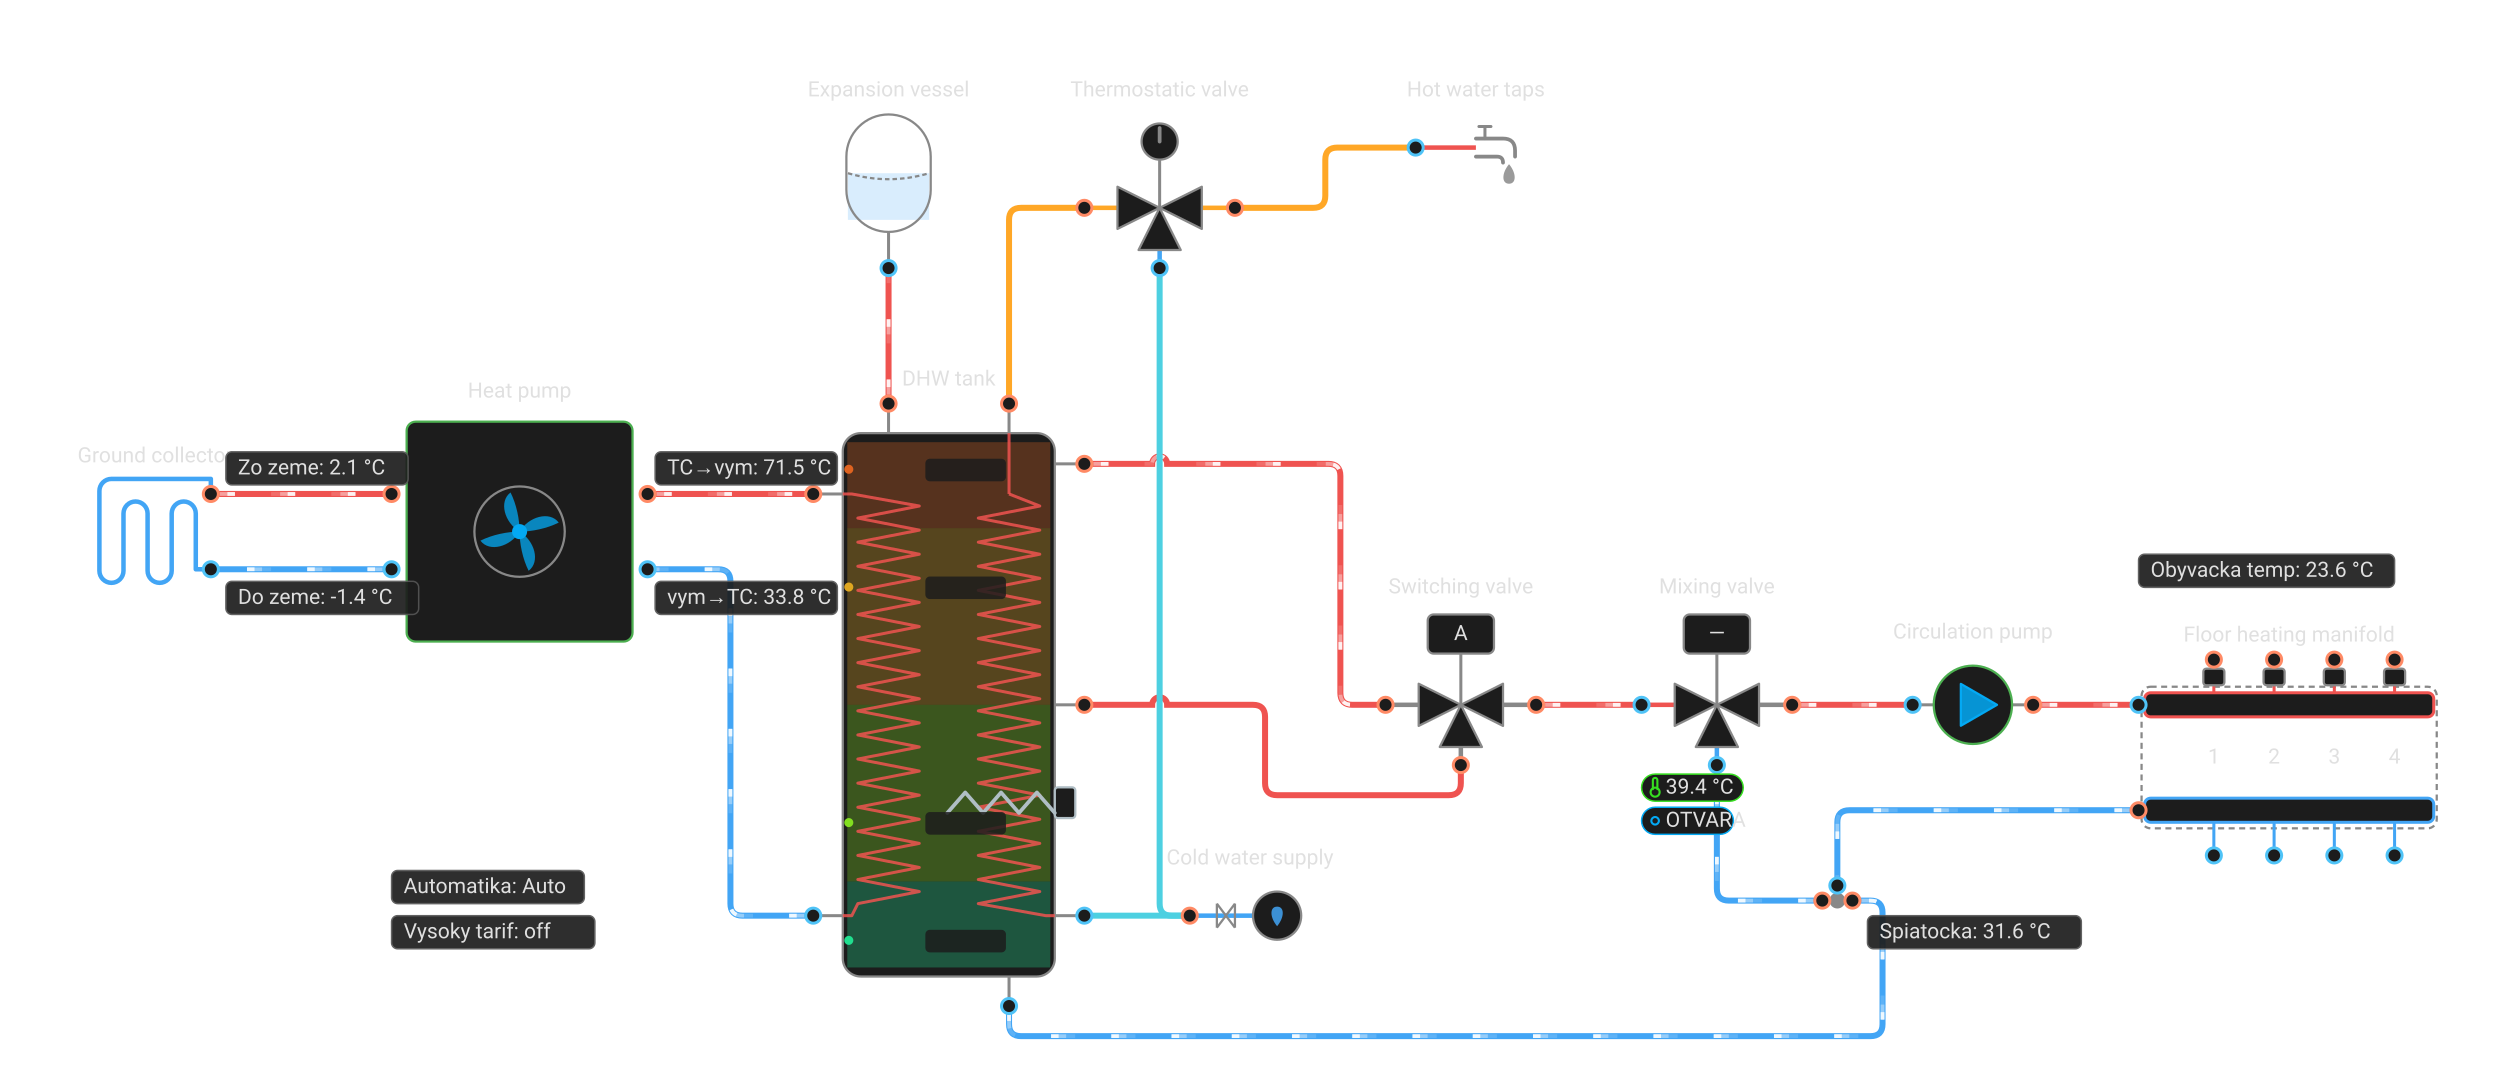
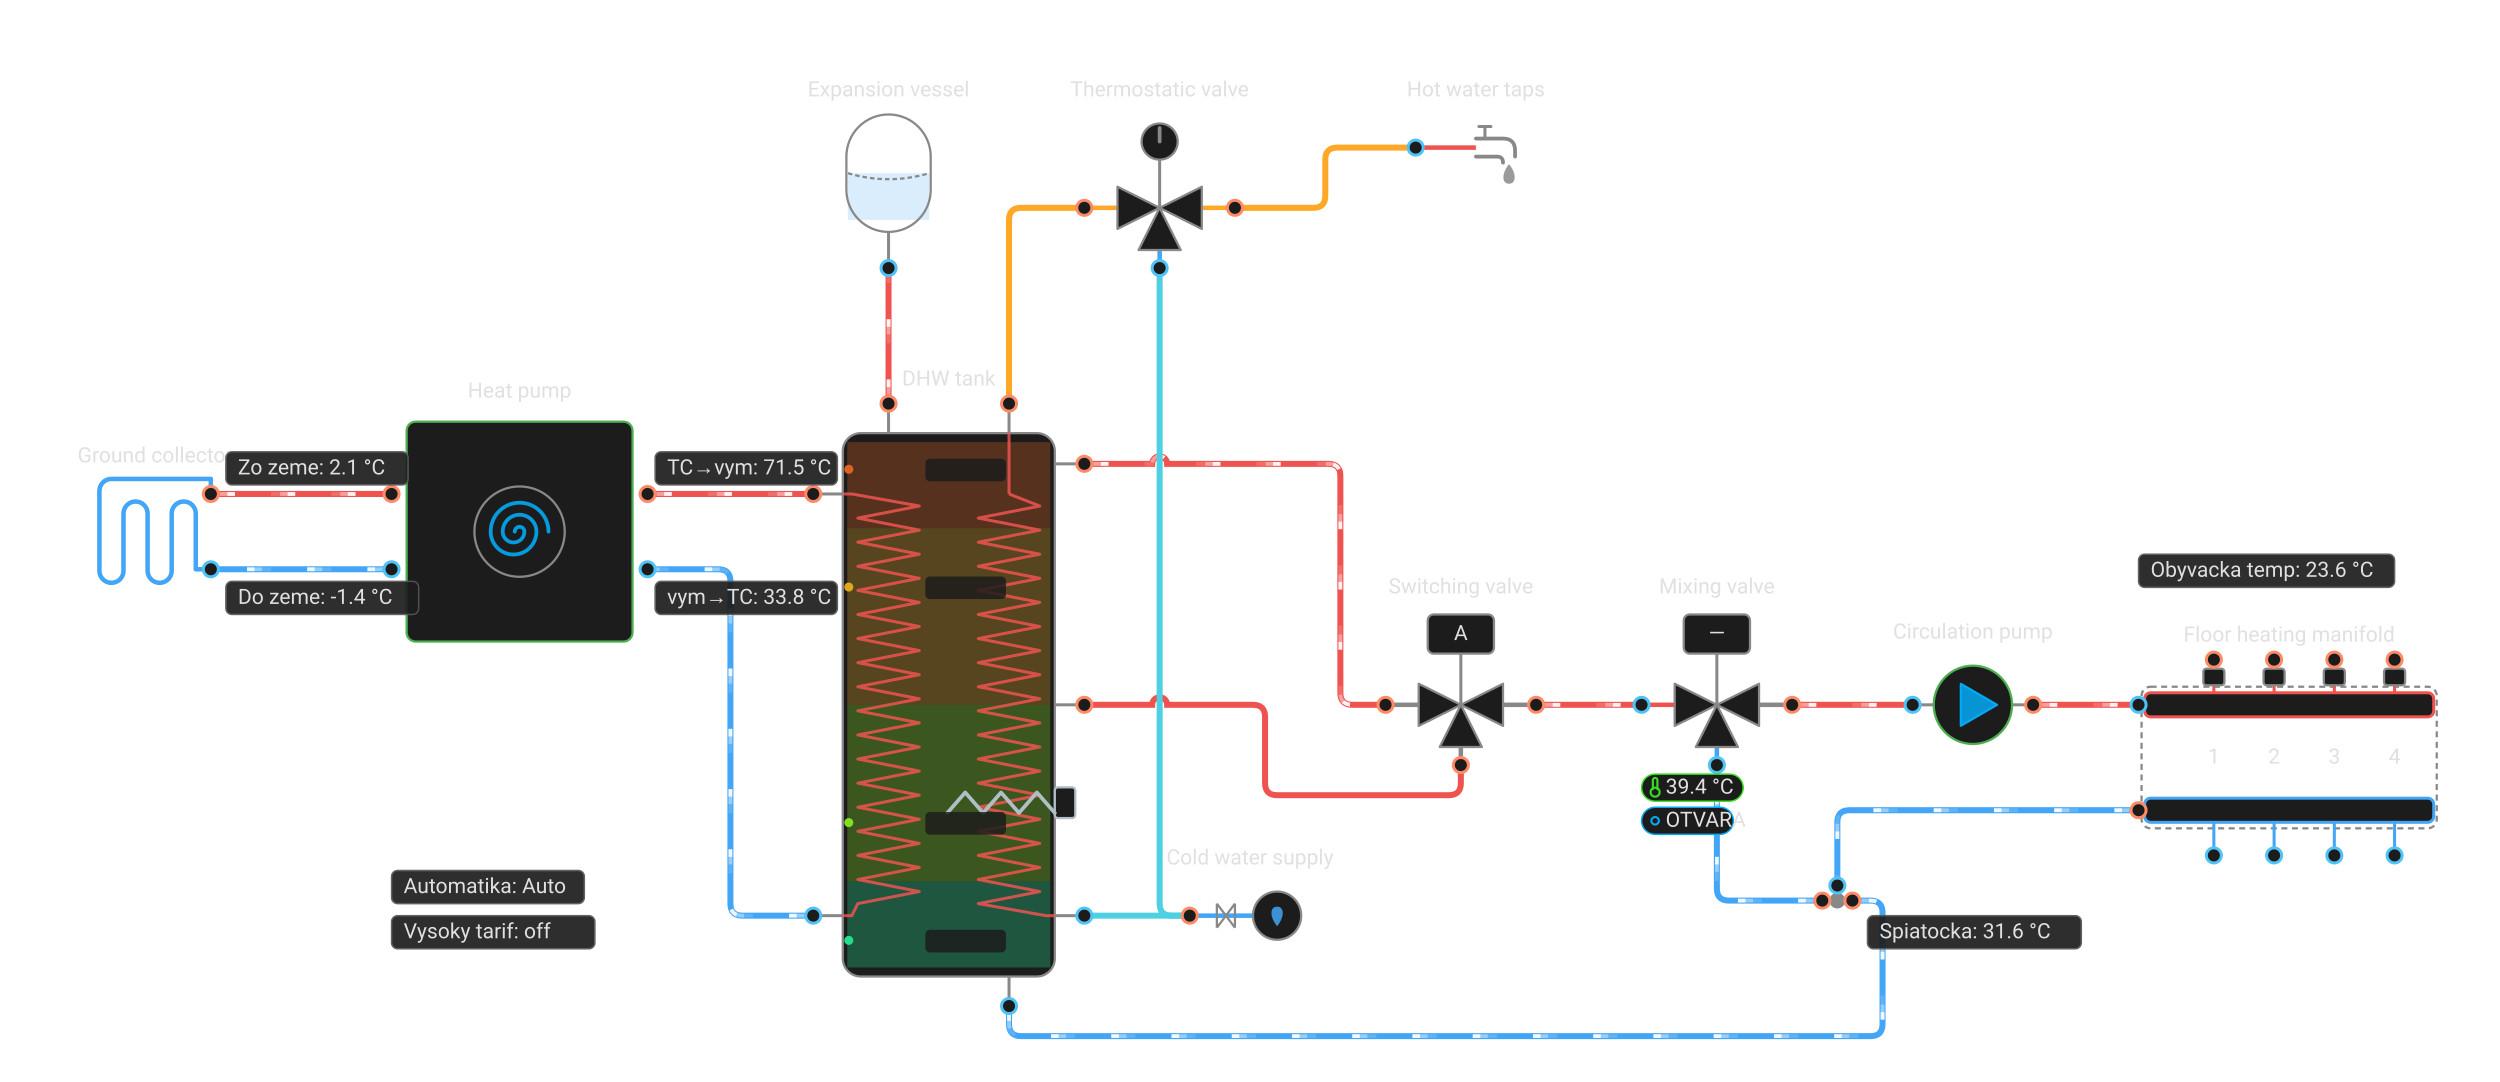
<svg xmlns="http://www.w3.org/2000/svg" width="1660" height="718" class="schema" role="group" viewBox="-210 -248 1660 718" aria-label="Heating schema">
  <style>svg { --primary-color: #03a9f4; --primary-text-color: #e1e1e1; --secondary-text-color: #9b9b9b; --card-background-color: #1c1c1c; --divider-color: rgba(225, 225, 225, 0.2); font-family: Roboto, "Segoe UI", Arial, sans-serif; font-size: 14px; }


.empty { padding: 24px; text-align: center; opacity: 0.8; color: var(--primary-text-color, #e0e0e0); }
.hp-detail { display: block; width: 100%; height: auto; min-height: 0px; background: none; }
.hp-detail .title { fill: var(--primary-text-color, #e1e1e1); font-size: 15px; font-weight: var(--ha-font-weight-medium, 500); }
.hp-detail .pill { font-size: 13px; font-weight: var(--ha-font-weight-medium, 500); }
.hp-detail .chip-bg { fill: var(--card-background-color, #1c1c1c); stroke: var(--divider-color, #3a3a3a); stroke-width: 1; }
.hp-detail .chip-label, .hp-detail .tile-label { fill: var(--secondary-text-color, #9b9b9b); font-size: 11px; }
.hp-detail .chip-value, .hp-detail .tile-value { fill: var(--primary-text-color, #e1e1e1); font-size: 12px; font-weight: var(--ha-font-weight-medium, 500); }
.hp-detail .tile-label { font-size: 15px; }
.hp-detail .tile-value { font-size: 26px; }
.hp-detail .compact-header { font-size: 19px; font-weight: var(--ha-font-weight-medium, 500); }
.hp-detail .ref, .hp-detail .water { fill: none; stroke-linecap: round; stroke-linejoin: round; }
.hp-detail .ref { stroke-width: 3.5; }
.hp-detail .water { stroke-width: 5; }
.hp-detail .ref-flow, .hp-detail .water-flow { fill: none; stroke: rgb(255, 255, 255); stroke-linejoin: round; animation: auto linear 0s infinite normal none running flow; }
.hp-detail .ref-flow { stroke-width: 2; animation-duration: var(--ref-speed, 1.5s); }
.hp-detail .water-flow { stroke-width: 2.5; animation-duration: 1.2s; }
.hp-detail.reverse .ref-flow { animation-direction: reverse; }
.hp-detail .spin { transform-box: fill-box; transform-origin: center center; animation: auto linear 0s infinite normal none running spin; }
.hp-detail .heater.on { filter: drop-shadow(rgb(255, 112, 67) 0px 0px 3px); }
@media (prefers-reduced-motion: reduce) {
  .hp-detail .ref-flow, .hp-detail .water-flow, .hp-detail .spin { animation: auto ease 0s 1 normal none running none; }
}
:host { display: block; width: 100%; overflow: auto; }
svg.schema { width: 100%; min-height: 280px; background: var(--ha-card-background, var(--card-background-color, #1c1c1c)); border-radius: var(--ha-card-border-radius, 12px); user-select: none; }
.pipe { fill: none; stroke: rgb(120, 144, 156); stroke-width: 4; stroke-linecap: round; }
.pipe.selected { stroke: var(--primary-color, #03a9f4); stroke-width: 6; }
.pipe-hit { fill: none; stroke: transparent; stroke-width: 16; pointer-events: stroke; cursor: pointer; }
.segment-handle { fill: var(--primary-color, #03a9f4); stroke: var(--card-background-color, #1c1c1c); stroke-width: 2; }
.segment-handle.horizontal { cursor: row-resize; }
.segment-handle.vertical { cursor: col-resize; }
.flow { fill: none; stroke: rgb(255, 255, 255); stroke-width: 2.5; pointer-events: none; animation: 1.2s linear 0s infinite normal none running flow; }
@keyframes flow { 
  100% { stroke-dashoffset: -40; }
}
.grid-dot { fill: var(--divider-color, #555); }
.spinning { transform-box: fill-box; transform-origin: center center; animation: 1.6s linear 0s infinite normal none running spin; }
@keyframes spin { 
  100% { transform: rotate(360deg); }
}
@media (prefers-reduced-motion: reduce) {
  .spinning, .flow { animation: auto ease 0s 1 normal none running none; }
}
.device-label { fill: var(--primary-text-color, #e0e0e0); font-size: var(--ha-font-size-xs, 11px); pointer-events: none; }
.device-value { fill: var(--primary-text-color, #e0e0e0); font-size: var(--ha-font-size-s, 12px); font-weight: var(--ha-font-weight-medium, 500); pointer-events: none; }
.node { cursor: default; }
:host([editable]) .node { cursor: pointer; }
:host([drawing]) .node { cursor: grab; }
:host([drawing]) .node.dragging { cursor: grabbing; }
:host([drawing]) svg { touch-action: none; }
svg:focus-visible { outline: 2px solid var(--primary-color, #03a9f4); outline-offset: 2px; }
.actionable:focus { outline: none; }
.actionable:focus-visible { outline: 2px solid var(--primary-color, #03a9f4); outline-offset: 4px; }
.overlay-group { pointer-events: none; }
:host(:not([editable])) .actionable { cursor: pointer; }
:host(:not([editable])) .overlay-group.actionable { pointer-events: auto; }
.addon-value { font-size: var(--ha-font-size-xs, 11px); }
.heating-rod.active { filter: drop-shadow(rgb(255, 112, 67) 0px 0px 3px); }
.overlay-bg { fill: var(--card-background-color, #1c1c1c); stroke: var(--divider-color, #555); stroke-width: 1; opacity: 0.92; }
.overlay-text { fill: var(--primary-text-color, #e0e0e0); font-size: var(--ha-font-size-s, 12px); }
.port-highlight { stroke: var(--primary-color, #03a9f4) !important; stroke-width: 3 !important; }
.stage { position: relative; container-type: inline-size; }
.pinned { position: absolute; width: max(200px, var(--pin-size, 40%)); max-width: 100%; border-radius: 14px; box-shadow: rgba(0, 0, 0, 0.45) 0px 4px 14px; cursor: pointer; }
@container (max-width: 560px) {
  .pinned { position: static; width: auto; margin-top: 8px; box-shadow: none; }
}
.pinned:focus-visible { outline: 2px solid var(--primary-color, #03a9f4); outline-offset: 2px; }
.pinned.top_left { top: 8px; left: 8px; }
.pinned.top_right { top: 8px; right: 8px; }
.pinned.bottom_left { bottom: 8px; left: 8px; }
.pinned.bottom_right { bottom: 8px; right: 8px; }
dialog.detail { width: min(96vw, 1040px); max-height: 96vh; padding: 8px 12px 12px; color: var(--primary-text-color, #e0e0e0); background: var(--ha-card-background, var(--card-background-color, #1c1c1c)); border-width: medium; border-style: none; border-color: currentcolor; border-image: none; border-radius: var(--ha-card-border-radius, 12px); box-sizing: border-box; }
dialog.detail::backdrop { background: rgba(0, 0, 0, 0.6); }
.detail-head { display: flex; justify-content: flex-end; }
.detail-head button { width: 36px; height: 36px; font-size: 22px; color: inherit; background: none; border-width: medium; border-style: none; border-color: currentcolor; border-image: none; border-radius: 50%; cursor: pointer; }
.detail-head button:hover { background: rgba(127, 127, 127, 0.2); }</style>
  <path aria-hidden="true" class="pipe " d="M 1140 220 L 1210 220" style="stroke: #ef5350" />
  <g aria-hidden="true">
    <path class="flow" d="M 1140 220 L 1210 220" stroke-dasharray="16 24" stroke-opacity="0.15" />
    <path class="flow" d="M 1140 220 L 1210 220" stroke-dasharray="0 6 10 24" stroke-opacity="0.35" />
    <path class="flow" d="M 1140 220 L 1210 220" stroke-dasharray="0 11 5 24" stroke-opacity="0.85" />
  </g>
  <path aria-hidden="true" class="pipe " d="M 380 20 L 380 -70" style="stroke: #ef5350" />
  <g aria-hidden="true">
    <path class="flow" d="M 380 20 L 380 -70" stroke-dasharray="16 24" stroke-opacity="0.15" />
    <path class="flow" d="M 380 20 L 380 -70" stroke-dasharray="0 6 10 24" stroke-opacity="0.35" />
    <path class="flow" d="M 380 20 L 380 -70" stroke-dasharray="0 11 5 24" stroke-opacity="0.85" />
  </g>
  <path aria-hidden="true" class="pipe " d="M 980 220 L 1060 220" style="stroke: #ef5350" />
  <g aria-hidden="true">
    <path class="flow" d="M 980 220 L 1060 220" stroke-dasharray="16 24" stroke-opacity="0.15" />
    <path class="flow" d="M 980 220 L 1060 220" stroke-dasharray="0 6 10 24" stroke-opacity="0.35" />
    <path class="flow" d="M 980 220 L 1060 220" stroke-dasharray="0 11 5 24" stroke-opacity="0.85" />
  </g>
  <path aria-hidden="true" class="pipe " d="M 580 360 L 510 360" style="stroke: #4dd0e1" />
  <path aria-hidden="true" class="pipe " d="M 1210 290 L 1018 290 Q 1010 290 1010 298 L 1010 340" style="stroke: #42a5f5" />
  <g aria-hidden="true">
    <path class="flow" d="M 1210 290 L 1018 290 Q 1010 290 1010 298 L 1010 340" stroke-dasharray="16 24" stroke-opacity="0.15" />
    <path class="flow" d="M 1210 290 L 1018 290 Q 1010 290 1010 298 L 1010 340" stroke-dasharray="0 6 10 24" stroke-opacity="0.35" />
    <path class="flow" d="M 1210 290 L 1018 290 Q 1010 290 1010 298 L 1010 340" stroke-dasharray="0 11 5 24" stroke-opacity="0.85" />
  </g>
  <path aria-hidden="true" class="pipe " d="M 1000 350 L 938 350 Q 930 350 930 342 L 930 260" style="stroke: #42a5f5" />
  <g aria-hidden="true">
    <path class="flow" d="M 1000 350 L 938 350 Q 930 350 930 342 L 930 260" stroke-dasharray="16 24" stroke-opacity="0.15" />
    <path class="flow" d="M 1000 350 L 938 350 Q 930 350 930 342 L 930 260" stroke-dasharray="0 6 10 24" stroke-opacity="0.35" />
    <path class="flow" d="M 1000 350 L 938 350 Q 930 350 930 342 L 930 260" stroke-dasharray="0 11 5 24" stroke-opacity="0.85" />
  </g>
  <path aria-hidden="true" class="pipe " d="M 1020 350 L 1032 350 Q 1040 350 1040 358 L 1040 432 Q 1040 440 1032 440 L 468 440 Q 460 440 460 432 L 460 420" style="stroke: #42a5f5" />
  <g aria-hidden="true">
    <path class="flow" d="M 1020 350 L 1032 350 Q 1040 350 1040 358 L 1040 432 Q 1040 440 1032 440 L 468 440 Q 460 440 460 432 L 460 420" stroke-dasharray="16 24" stroke-opacity="0.15" />
    <path class="flow" d="M 1020 350 L 1032 350 Q 1040 350 1040 358 L 1040 432 Q 1040 440 1032 440 L 468 440 Q 460 440 460 432 L 460 420" stroke-dasharray="0 6 10 24" stroke-opacity="0.35" />
    <path class="flow" d="M 1020 350 L 1032 350 Q 1040 350 1040 358 L 1040 432 Q 1040 440 1032 440 L 468 440 Q 460 440 460 432 L 460 420" stroke-dasharray="0 11 5 24" stroke-opacity="0.85" />
  </g>
  <path aria-hidden="true" class="pipe " d="M -70 80 L 50 80" style="stroke: #ef5350" />
  <g aria-hidden="true">
    <path class="flow" d="M -70 80 L 50 80" stroke-dasharray="16 24" stroke-opacity="0.15" />
    <path class="flow" d="M -70 80 L 50 80" stroke-dasharray="0 6 10 24" stroke-opacity="0.35" />
    <path class="flow" d="M -70 80 L 50 80" stroke-dasharray="0 11 5 24" stroke-opacity="0.85" />
  </g>
  <path aria-hidden="true" class="pipe " d="M 50 130 L -70 130" style="stroke: #42a5f5" />
  <g aria-hidden="true">
    <path class="flow" d="M 50 130 L -70 130" stroke-dasharray="16 24" stroke-opacity="0.15" />
    <path class="flow" d="M 50 130 L -70 130" stroke-dasharray="0 6 10 24" stroke-opacity="0.35" />
    <path class="flow" d="M 50 130 L -70 130" stroke-dasharray="0 11 5 24" stroke-opacity="0.85" />
  </g>
  <path aria-hidden="true" class="pipe " d="M 220 80 L 330 80" style="stroke: #ef5350" />
  <g aria-hidden="true">
    <path class="flow" d="M 220 80 L 330 80" stroke-dasharray="16 24" stroke-opacity="0.15" />
    <path class="flow" d="M 220 80 L 330 80" stroke-dasharray="0 6 10 24" stroke-opacity="0.35" />
    <path class="flow" d="M 220 80 L 330 80" stroke-dasharray="0 11 5 24" stroke-opacity="0.85" />
  </g>
  <path aria-hidden="true" class="pipe " d="M 330 360 L 283 360 Q 275 360 275 352 L 275 138 Q 275 130 267 130 L 220 130" style="stroke: #42a5f5" />
  <g aria-hidden="true">
    <path class="flow" d="M 330 360 L 283 360 Q 275 360 275 352 L 275 138 Q 275 130 267 130 L 220 130" stroke-dasharray="16 24" stroke-opacity="0.15" />
    <path class="flow" d="M 330 360 L 283 360 Q 275 360 275 352 L 275 138 Q 275 130 267 130 L 220 130" stroke-dasharray="0 6 10 24" stroke-opacity="0.35" />
    <path class="flow" d="M 330 360 L 283 360 Q 275 360 275 352 L 275 138 Q 275 130 267 130 L 220 130" stroke-dasharray="0 11 5 24" stroke-opacity="0.85" />
  </g>
  <path aria-hidden="true" class="pipe " d="M 510 60 L 555 60 A 5 5 0 0 1 565 60 L 672 60 Q 680 60 680 68 L 680 212 Q 680 220 688 220 L 710 220" style="stroke: #ef5350" />
  <g aria-hidden="true">
    <path class="flow" d="M 510 60 L 555 60 A 5 5 0 0 1 565 60 L 672 60 Q 680 60 680 68 L 680 212 Q 680 220 688 220 L 710 220" stroke-dasharray="16 24" stroke-opacity="0.15" />
    <path class="flow" d="M 510 60 L 555 60 A 5 5 0 0 1 565 60 L 672 60 Q 680 60 680 68 L 680 212 Q 680 220 688 220 L 710 220" stroke-dasharray="0 6 10 24" stroke-opacity="0.35" />
    <path class="flow" d="M 510 60 L 555 60 A 5 5 0 0 1 565 60 L 672 60 Q 680 60 680 68 L 680 212 Q 680 220 688 220 L 710 220" stroke-dasharray="0 11 5 24" stroke-opacity="0.85" />
  </g>
  <path aria-hidden="true" class="pipe " d="M 510 220 L 555 220 A 5 5 0 0 1 565 220 L 622 220 Q 630 220 630 228 L 630 272 Q 630 280 638 280 L 752 280 Q 760 280 760 272 L 760 260" style="stroke: #ef5350" />
  <path aria-hidden="true" class="pipe " d="M 810 220 L 880 220" style="stroke: #ef5350" />
  <g aria-hidden="true">
    <path class="flow" d="M 810 220 L 880 220" stroke-dasharray="16 24" stroke-opacity="0.15" />
    <path class="flow" d="M 810 220 L 880 220" stroke-dasharray="0 6 10 24" stroke-opacity="0.35" />
    <path class="flow" d="M 810 220 L 880 220" stroke-dasharray="0 11 5 24" stroke-opacity="0.85" />
  </g>
  <path aria-hidden="true" class="pipe " d="M 610 -110 L 662 -110 Q 670 -110 670 -118 L 670 -142 Q 670 -150 678 -150 L 730 -150" style="stroke: #ffa726" />
  <path aria-hidden="true" class="pipe " d="M 460 20 L 460 -102 Q 460 -110 468 -110 L 510 -110" style="stroke: #ffa726" />
  <path aria-hidden="true" class="pipe " d="M 580 360 L 568 360 Q 560 360 560 352 L 560 -70" style="stroke: #4dd0e1" />
  <g class="node  " data-node-id="tank_nl8y3tpc" role="img" aria-label="DHW tank; Electric immersion heater: off; Temperature sensor – top: 56.2 °C; Temperature sensor – upper: 52.4 °C; Temperature sensor – lower: 43.8 °C; Temperature sensor – bottom: 31.9 °C" transform="translate(330 20)">
    <g transform="rotate(0 90 200)">
      <g class="device device-tank">
        <line stroke="var(--divider-color, #888)" stroke-width="2" x1="50" y1="0" x2="50" y2="19.6" />
        <line stroke="var(--divider-color, #888)" stroke-width="2" x1="130" y1="0" x2="130" y2="19.6" />
        <line stroke="var(--divider-color, #888)" stroke-width="2" x1="0" y1="60" x2="19.6" y2="60" />
        <line stroke="var(--divider-color, #888)" stroke-width="2" x1="0" y1="340" x2="19.6" y2="340" />
        <line stroke="var(--divider-color, #888)" stroke-width="2" x1="180" y1="40" x2="160.4" y2="40" />
        <line stroke="var(--divider-color, #888)" stroke-width="2" x1="180" y1="200" x2="160.4" y2="200" />
        <line stroke="var(--divider-color, #888)" stroke-width="2" x1="180" y1="340" x2="160.4" y2="340" />
        <line stroke="var(--divider-color, #888)" stroke-width="2" x1="130" y1="400" x2="130" y2="380.4" />
        <rect rx="12" fill="var(--card-background-color, #1c1c1c)" x="19.6" y="19.6" width="140.8" height="360.8" stroke="var(--divider-color, #888)" stroke-width="1.5" />
        <rect class="water" opacity="0.3" x="22.6" y="25.6" width="134.8" height="57.1" fill="hsl(21, 75%, 50%)" />
        <rect class="water" opacity="0.3" x="22.6" y="82.7" width="134.8" height="117.3" fill="hsl(42, 75%, 50%)" />
        <rect class="water" opacity="0.3" x="22.6" y="200" width="134.8" height="117.3" fill="hsl(89, 75%, 50%)" />
        <rect class="water" opacity="0.3" x="22.6" y="317.3" width="134.8" height="57.1" fill="hsl(155, 75%, 50%)" />
        <circle r="3" cx="23.6" cy="43.6" fill="hsl(21, 75%, 50%)" />
        <circle r="3" cx="23.6" cy="121.8" fill="hsl(42, 75%, 50%)" />
        <circle r="3" cx="23.6" cy="278.2" fill="hsl(89, 75%, 50%)" />
        <circle r="3" cx="23.6" cy="356.4" fill="hsl(155, 75%, 50%)" />
        <path class="coil" fill="none" stroke-width="2" stroke-linejoin="round" opacity="0.85" d="M 19.6 60 L 25.6 60 L 70.4 68 L 29.6 76 L 70.4 84 L 29.6 92 L 70.4 100 L 29.6 108 L 70.4 116 L 29.6 124 L 70.4 132 L 29.6 140 L 70.4 148 L 29.6 156 L 70.4 164 L 29.6 172 L 70.4 180 L 29.6 188 L 70.4 196 L 29.6 204 L 70.4 212 L 29.6 220 L 70.4 228 L 29.6 236 L 70.4 244 L 29.6 252 L 70.4 260 L 29.6 268 L 70.4 276 L 29.6 284 L 70.4 292 L 29.6 300 L 70.4 308 L 29.6 316 L 70.4 324 L 29.6 332 L 25.6 340 L 19.6 340" stroke="#ef5350" />
        <path class="coil" fill="none" stroke-width="2" stroke-linejoin="round" opacity="0.85" d="M 130 60 L 150.4 68 L 109.6 76 L 150.4 84 L 109.6 92 L 150.4 100 L 109.6 108 L 150.4 116 L 109.6 124 L 150.4 132 L 109.6 140 L 150.4 148 L 109.6 156 L 150.4 164 L 109.6 172 L 150.4 180 L 109.6 188 L 150.4 196 L 109.6 204 L 150.4 212 L 109.6 220 L 150.4 228 L 109.6 236 L 150.4 244 L 109.6 252 L 150.4 260 L 109.6 268 L 150.4 276 L 109.6 284 L 150.4 292 L 109.6 300 L 150.4 308 L 109.6 316 L 150.4 324 L 109.6 332 L 154.4 340 L 160.4 340" stroke="#ef5350" />
        <path class="coil-link" fill="none" stroke-width="2" opacity="0.85" d="M 130 19.6 V 60" stroke="#ef5350" />
        <g class="heating-rod ">
          <rect rx="2" stroke-width="1.5" x="160.4" y="254.8" width="13.6" height="20.4" fill="var(--card-background-color, #1c1c1c)" stroke="#b0bec5" />
          <path fill="none" stroke-width="2.5" stroke-linejoin="round" stroke-linecap="round" class="heater " d="M 89 271.8 L 100.9 258.2 L 112.8 271.8 L 124.7 258.2 L 136.6 271.8 L 148.5 258.2 L 160.4 271.8" stroke="#b0bec5" />
        </g>
        <rect height="15" rx="3" opacity="0.85" x="74.45" y="36.6" width="53.5" fill="var(--card-background-color, #1c1c1c)" />
        <text text-anchor="middle" class="device-value" x="101.2" y="47.6" style="fill: hsl(21, 75%, 50%)">
      </text>
        <rect height="15" rx="3" opacity="0.85" x="74.45" y="114.8" width="53.5" fill="var(--card-background-color, #1c1c1c)" />
        <text text-anchor="middle" class="device-value" x="101.2" y="125.8" style="fill: hsl(42, 75%, 50%)">
      </text>
        <rect height="15" rx="3" opacity="0.85" x="74.45" y="271.2" width="53.5" fill="var(--card-background-color, #1c1c1c)" />
        <text text-anchor="middle" class="device-value" x="101.2" y="282.2" style="fill: hsl(89, 75%, 50%)">
      </text>
        <rect height="15" rx="3" opacity="0.85" x="74.45" y="349.4" width="53.5" fill="var(--card-background-color, #1c1c1c)" />
        <text text-anchor="middle" class="device-value" x="101.2" y="360.4" style="fill: hsl(155, 75%, 50%)">
      </text>
        <circle r="5" stroke-width="2" class="port port-outlet" data-port-id="hot_out" cx="50" cy="0" fill="var(--card-background-color, #1c1c1c)" stroke="#ff8a65" />
        <circle r="5" stroke-width="2" class="port port-outlet" data-port-id="coil2_out" cx="130" cy="0" fill="var(--card-background-color, #1c1c1c)" stroke="#ff8a65" />
        <circle r="5" stroke-width="2" class="port port-inlet" data-port-id="coil_in" cx="0" cy="60" fill="var(--card-background-color, #1c1c1c)" stroke="#ff8a65" />
        <circle r="5" stroke-width="2" class="port port-outlet" data-port-id="coil_out" cx="0" cy="340" fill="var(--card-background-color, #1c1c1c)" stroke="#4fc3f7" />
        <circle r="5" stroke-width="2" class="port port-outlet" data-port-id="hot_out2" cx="180" cy="40" fill="var(--card-background-color, #1c1c1c)" stroke="#ff8a65" />
        <circle r="5" stroke-width="2" class="port port-outlet" data-port-id="supply_out" cx="180" cy="200" fill="var(--card-background-color, #1c1c1c)" stroke="#ff8a65" />
        <circle r="5" stroke-width="2" class="port port-inlet" data-port-id="coil2_in" cx="180" cy="340" fill="var(--card-background-color, #1c1c1c)" stroke="#4fc3f7" />
        <circle r="5" stroke-width="2" class="port port-inlet" data-port-id="return_in" cx="130" cy="400" fill="var(--card-background-color, #1c1c1c)" stroke="#4fc3f7" />
      </g>
    </g>
    <text text-anchor="middle" class="device-label" x="90" y="-12">DHW tank</text>
  </g>
  <g class="node  " data-node-id="mixing_valve_amg4105s" role="img" aria-label="Mixing valve; Temperature sensor – mixed water: 39.4 °C; Ventil: OTVARA" transform="translate(880 150)">
    <g transform="rotate(0 50 55)">
      <g class="device device-mixing-valve">
        <line x1="0" y1="70" x2="22" y2="70" stroke-width="3" stroke="#ef5350" />
        <line x1="50" y1="96" x2="50" stroke-width="3" y2="110" stroke="#42a5f5" />
        <line x1="78" y1="70" y2="70" stroke-width="3" x2="100" stroke="var(--divider-color, #888)" />
        <path d="M 22 56 L 50 70 L 22 84 Z M 78 56 L 50 70 L 78 84 Z M 36 98 L 50 70 L 64 98 Z" fill="var(--card-background-color, #1c1c1c)" stroke-linejoin="round" stroke="var(--divider-color, #888)" stroke-width="1.5" />
        <line x1="50" y1="36" x2="50" y2="70" stroke-width="2" stroke="var(--divider-color, #888)" />
        <rect x="28" y="10" width="44" height="26" rx="4" fill="var(--card-background-color, #1c1c1c)" stroke="var(--divider-color, #888)" stroke-width="1.5" />
        <text x="50" y="27" text-anchor="middle" class="device-value">
        —
      </text>
        <circle r="5" stroke-width="2" class="port port-inlet" data-port-id="hot_in" cx="0" cy="70" fill="var(--card-background-color, #1c1c1c)" stroke="#4fc3f7" />
        <circle r="5" stroke-width="2" class="port port-inlet" data-port-id="return_in" cx="50" cy="110" fill="var(--card-background-color, #1c1c1c)" stroke="#4fc3f7" />
        <circle r="5" stroke-width="2" class="port port-outlet" data-port-id="mixed_out" cx="100" cy="70" fill="var(--card-background-color, #1c1c1c)" stroke="#ff8a65" />
      </g>
    </g>
    <text text-anchor="middle" class="device-label" x="50" y="-4">Mixing valve</text>
    <g class="addon-badges" transform="translate(0 116)">
      <g class="addon-badge addon-temperature " data-addon-index="0">
        <rect stroke-width="1" x="0" y="0" width="67.5" height="18" rx="9" fill="var(--card-background-color, #1c1c1c)" stroke="hsl(113, 75%, 50%)" />
        <path stroke-width="1.4" stroke-linecap="round" stroke-linejoin="round" d="M 7.5 10 V 4 A 1.5 1.5 0 0 1 10.5 4 V 10 M 6 12 A 3 3 0 1 0 12 12 A 3 3 0 1 0 6 12" fill="none" stroke="hsl(113, 75%, 50%)" />
        <text class="device-value addon-value" x="16" y="13">39.4 °C</text>
      </g>
      <g class="addon-badge addon-value " data-addon-index="1">
        <rect stroke-width="1" x="0" y="22" width="61" height="18" rx="9" fill="var(--card-background-color, #1c1c1c)" stroke="var(--primary-color, #03a9f4)" />
        <path stroke-width="1.4" stroke-linecap="round" stroke-linejoin="round" d="M 6.5 31 A 2.5 2.5 0 1 0 11.5 31 A 2.5 2.5 0 1 0 6.5 31 Z" fill="none" stroke="var(--primary-color, #03a9f4)" />
        <text class="device-value addon-value" x="16" y="35">OTVARA</text>
      </g>
    </g>
  </g>
  <g class="node  actionable" data-node-id="circulation_pump_y1pu7bso" role="button" tabindex="0" aria-label="Circulation pump: on, running" transform="translate(1060 180)">
    <g transform="rotate(0 40 40)">
      <g class="device device-circulation-pump">
        <path stroke="var(--divider-color, #888)" stroke-width="2" d="M 0 40 H 14 M 66 40 H 80" />
        <circle r="26" fill="var(--card-background-color, #1c1c1c)" cx="40" cy="40" stroke="#4caf50" stroke-width="1.5" />
        <g class="impeller spinning">
          <circle fill="none" stroke="none" cx="40" cy="40" r="16" />
          <polygon fill="var(--primary-color, #03a9f4)" stroke="var(--primary-color, #03a9f4)" stroke-width="1.5" stroke-linejoin="round" points="56,40 32,53.9 32,26.1" fill-opacity="0.85" />
        </g>
        <circle r="5" stroke-width="2" class="port port-inlet" data-port-id="in" cx="0" cy="40" fill="var(--card-background-color, #1c1c1c)" stroke="#4fc3f7" />
        <circle r="5" stroke-width="2" class="port port-outlet" data-port-id="out" cx="80" cy="40" fill="var(--card-background-color, #1c1c1c)" stroke="#ff8a65" />
      </g>
    </g>
    <text text-anchor="middle" class="device-label" x="40" y="-4">Circulation pump</text>
  </g>
  <g class="node  " data-node-id="manifold_4nw3h9qh" role="img" aria-label="Floor heating manifold" transform="translate(1210 190)">
    <g transform="rotate(0 100 65)">
      <g class="device device-manifold">
        <rect x="2" y="18" height="94" rx="6" fill="none" stroke-dasharray="4 3" width="196" stroke="var(--divider-color, #888)" stroke-width="1.5" />
        <rect x="4" y="22" height="16" rx="4" fill="var(--card-background-color, #1c1c1c)" stroke-width="2" width="192" stroke="#ef5350" />
        <rect x="4" y="92" height="16" rx="4" fill="var(--card-background-color, #1c1c1c)" stroke-width="2" width="192" stroke="#42a5f5" />
        <line y1="0" y2="22" stroke-width="2" x1="50" x2="50" stroke="#ef5350" />
        <rect y="6" width="14" height="11" rx="2" stroke-width="1.5" class="actuator " x="43" fill="var(--card-background-color, #1c1c1c)" stroke="var(--divider-color, #888)" />
        <line y1="108" stroke-width="2" x1="50" x2="50" y2="130" stroke="#42a5f5" />
        <text y="69" text-anchor="middle" class="device-label" x="50">1</text>
        <line y1="0" y2="22" stroke-width="2" x1="90" x2="90" stroke="#ef5350" />
        <rect y="6" width="14" height="11" rx="2" stroke-width="1.5" class="actuator " x="83" fill="var(--card-background-color, #1c1c1c)" stroke="var(--divider-color, #888)" />
        <line y1="108" stroke-width="2" x1="90" x2="90" y2="130" stroke="#42a5f5" />
        <text y="69" text-anchor="middle" class="device-label" x="90">2</text>
        <line y1="0" y2="22" stroke-width="2" x1="130" x2="130" stroke="#ef5350" />
        <rect y="6" width="14" height="11" rx="2" stroke-width="1.5" class="actuator " x="123" fill="var(--card-background-color, #1c1c1c)" stroke="var(--divider-color, #888)" />
        <line y1="108" stroke-width="2" x1="130" x2="130" y2="130" stroke="#42a5f5" />
        <text y="69" text-anchor="middle" class="device-label" x="130">3</text>
        <line y1="0" y2="22" stroke-width="2" x1="170" x2="170" stroke="#ef5350" />
        <rect y="6" width="14" height="11" rx="2" stroke-width="1.5" class="actuator " x="163" fill="var(--card-background-color, #1c1c1c)" stroke="var(--divider-color, #888)" />
        <line y1="108" stroke-width="2" x1="170" x2="170" y2="130" stroke="#42a5f5" />
        <text y="69" text-anchor="middle" class="device-label" x="170">4</text>
        <circle r="5" stroke-width="2" class="port port-inlet" data-port-id="supply_in" cx="0" cy="30" fill="var(--card-background-color, #1c1c1c)" stroke="#4fc3f7" />
        <circle r="5" stroke-width="2" class="port port-outlet" data-port-id="return_out" cx="0" cy="100" fill="var(--card-background-color, #1c1c1c)" stroke="#ff8a65" />
        <circle r="5" stroke-width="2" class="port port-outlet" data-port-id="loop_1_out" cx="50" cy="0" fill="var(--card-background-color, #1c1c1c)" stroke="#ff8a65" />
        <circle r="5" stroke-width="2" class="port port-inlet" data-port-id="loop_1_in" cx="50" cy="130" fill="var(--card-background-color, #1c1c1c)" stroke="#4fc3f7" />
        <circle r="5" stroke-width="2" class="port port-outlet" data-port-id="loop_2_out" cx="90" cy="0" fill="var(--card-background-color, #1c1c1c)" stroke="#ff8a65" />
        <circle r="5" stroke-width="2" class="port port-inlet" data-port-id="loop_2_in" cx="90" cy="130" fill="var(--card-background-color, #1c1c1c)" stroke="#4fc3f7" />
        <circle r="5" stroke-width="2" class="port port-outlet" data-port-id="loop_3_out" cx="130" cy="0" fill="var(--card-background-color, #1c1c1c)" stroke="#ff8a65" />
        <circle r="5" stroke-width="2" class="port port-inlet" data-port-id="loop_3_in" cx="130" cy="130" fill="var(--card-background-color, #1c1c1c)" stroke="#4fc3f7" />
        <circle r="5" stroke-width="2" class="port port-outlet" data-port-id="loop_4_out" cx="170" cy="0" fill="var(--card-background-color, #1c1c1c)" stroke="#ff8a65" />
        <circle r="5" stroke-width="2" class="port port-inlet" data-port-id="loop_4_in" cx="170" cy="130" fill="var(--card-background-color, #1c1c1c)" stroke="#4fc3f7" />
      </g>
    </g>
    <text text-anchor="middle" class="device-label" x="100" y="-12">Floor heating manifold</text>
  </g>
  <g class="node  " data-node-id="expansion_vessel_hxoqvbqt" role="img" aria-label="Expansion vessel" transform="translate(340 -180)">
    <g transform="rotate(0 40 55)">
      <g class="device device-expansion-vessel">
        <line stroke-width="2" x1="40" y1="86" x2="40" y2="110" stroke="var(--divider-color, #888)" />
        <rect x="13" opacity="0.2" y="47" width="54" height="31" fill="#42a5f5" />
        <rect x="12" fill="none" y="8" width="56" height="78" rx="28" stroke="var(--divider-color, #888)" stroke-width="1.5" />
        <path fill="none" stroke-width="1.5" stroke-dasharray="3 2" d="M 13 47 Q 40 55 67 47" stroke="var(--divider-color, #888)" />
        <circle r="5" stroke-width="2" class="port port-inlet" data-port-id="connection" cx="40" cy="110" fill="var(--card-background-color, #1c1c1c)" stroke="#4fc3f7" />
      </g>
    </g>
    <text text-anchor="middle" class="device-label" x="40" y="-4">Expansion vessel</text>
  </g>
  <g class="node  " data-node-id="water_supply_s80ddfno" role="img" aria-label="Cold water supply" transform="translate(580 330)">
    <g transform="rotate(180 40 30)">
      <g class="device device-water-supply">
        <line x1="36" stroke-width="3" y1="30" x2="80" y2="30" stroke="#42a5f5" />
        <circle cx="22" r="16" cy="30" fill="var(--card-background-color, #1c1c1c)" stroke="var(--divider-color, #888)" stroke-width="1.5" />
        <path opacity="0.85" d="M 22 23 C 27 29, 27 36, 22 36 C 17 36, 17 29, 22 23 Z" fill="#42a5f5" />
        <path stroke-width="1.5" d="M 50 22 L 62 38 M 50 38 L 62 22 M 50 22 V 38 M 62 22 V 38" stroke="var(--divider-color, #888)" />
        <circle r="5" stroke-width="2" class="port port-outlet" data-port-id="out" cx="80" cy="30" fill="var(--card-background-color, #1c1c1c)" stroke="#ff8a65" />
      </g>
    </g>
    <text text-anchor="middle" class="device-label" x="40" y="-4">Cold water supply</text>
  </g>
  <g class="node  " data-node-id="dhw_outlet_r8w9navu" role="img" aria-label="Hot water taps" transform="translate(730 -180)">
    <g transform="rotate(0 40 30)">
      <g class="device device-dhw-outlet">
        <line x1="0" x2="40" stroke-width="3" y1="30" y2="30" stroke="#ef5350" />
        <path fill="none" stroke-linecap="round" d="M 40 24 H 58 Q 66 24 66 32 V 36 M 40 36 H 54 Q 58 36 58 40" stroke="var(--divider-color, #888)" stroke-width="2.5" />
        <path stroke-width="2" stroke-linecap="round" d="M 46 24 V 16 M 42 16 H 50" stroke="var(--divider-color, #888)" />
        <path opacity="0.85" d="M 62 41 C 67 47, 67 54, 62 54 C 57 54, 57 47, 62 41 Z" fill="var(--divider-color, #888)" />
        <circle r="5" stroke-width="2" class="port port-inlet" data-port-id="in" cx="0" cy="30" fill="var(--card-background-color, #1c1c1c)" stroke="#4fc3f7" />
      </g>
    </g>
    <text text-anchor="middle" class="device-label" x="40" y="-4">Hot water taps</text>
  </g>
  <g class="node  " data-node-id="junction_rk5dgsws" role="img" aria-label="Junction" transform="translate(1000 340)">
    <g transform="rotate(90 10 10)">
      <g class="device device-junction">
        <line stroke="var(--divider-color, #888)" stroke-width="3" stroke-linecap="round" x1="0" y1="10" x2="10" y2="10" />
        <line stroke="var(--divider-color, #888)" stroke-width="3" stroke-linecap="round" x1="10" y1="0" x2="10" y2="10" />
        <line stroke="var(--divider-color, #888)" stroke-width="3" stroke-linecap="round" x1="10" y1="20" x2="10" y2="10" />
        <circle r="4.5" cx="10" cy="10" fill="var(--divider-color, #888)" stroke="var(--divider-color, #888)" stroke-width="1.5" />
        <circle r="5" stroke-width="2" class="port port-inlet" data-port-id="in" cx="0" cy="10" fill="var(--card-background-color, #1c1c1c)" stroke="#4fc3f7" />
        <circle r="5" stroke-width="2" class="port port-outlet" data-port-id="out_top" cx="10" cy="0" fill="var(--card-background-color, #1c1c1c)" stroke="#ff8a65" />
        <circle r="5" stroke-width="2" class="port port-outlet" data-port-id="out_bottom" cx="10" cy="20" fill="var(--card-background-color, #1c1c1c)" stroke="#ff8a65" />
      </g>
    </g>
  </g>
  <g class="node  actionable" data-node-id="heat_pump_kczke7m4" role="button" tabindex="0" aria-label="Heat pump: on, running" transform="translate(50 20)">
    <g transform="rotate(0 85 85)">
      <g class="device device-outdoor-unit">
        <rect x="10" y="12" rx="6" fill="var(--card-background-color, #1c1c1c)" width="150" height="146" stroke="#4caf50" stroke-width="1.5" />
        <circle fill="none" stroke-width="1.5" cx="85" cy="85" r="30" stroke="var(--divider-color, #888)" />
-         <g class="fan spinning" style="">
-           <path opacity="0.75" d="M 0 0 C 6 -10, 20 -14, 26 -6 C 18 -2, 8 0, 0 0 Z" transform="translate(85 85) rotate(0)" fill="var(--primary-color, #03a9f4)" />
-           <path opacity="0.75" d="M 0 0 C 6 -10, 20 -14, 26 -6 C 18 -2, 8 0, 0 0 Z" transform="translate(85 85) rotate(90)" fill="var(--primary-color, #03a9f4)" />
-           <path opacity="0.75" d="M 0 0 C 6 -10, 20 -14, 26 -6 C 18 -2, 8 0, 0 0 Z" transform="translate(85 85) rotate(180)" fill="var(--primary-color, #03a9f4)" />
-           <path opacity="0.75" d="M 0 0 C 6 -10, 20 -14, 26 -6 C 18 -2, 8 0, 0 0 Z" transform="translate(85 85) rotate(270)" fill="var(--primary-color, #03a9f4)" />
-           <circle r="5" cx="85" cy="85" fill="var(--primary-color, #03a9f4)" />
+         <g class="fan spinning" style="animation-duration: 0.8s">
+           <circle fill="none" stroke="none" cx="85" cy="85" r="24" />
+           <path fill="none" stroke-width="2.5" stroke-linecap="round" d="M 85 85 m -3.2 0 a 3.2 3.2 0 1 1 6.4 0 a 7.2 7.2 0 1 1 -14.4 0 a 11.2 11.2 0 1 1 22.4 0 a 15.2 15.2 0 1 1 -30.4 0 a 19.2 19.2 0 1 1 38.4 0" stroke="var(--primary-color, #03a9f4)" opacity="0.9" />
        </g>
        <circle r="5" stroke-width="2" class="port port-outlet" data-port-id="v2_top" cx="170" cy="60" fill="var(--card-background-color, #1c1c1c)" stroke="#ff8a65" />
        <circle r="5" stroke-width="2" class="port port-inlet" data-port-id="v2_bottom" cx="170" cy="110" fill="var(--card-background-color, #1c1c1c)" stroke="#4fc3f7" />
        <circle r="5" stroke-width="2" class="port port-inlet" data-port-id="v2_top_left" cx="0" cy="60" fill="var(--card-background-color, #1c1c1c)" stroke="#ff8a65" />
        <circle r="5" stroke-width="2" class="port port-outlet" data-port-id="v2_bottom_left" cx="0" cy="110" fill="var(--card-background-color, #1c1c1c)" stroke="#4fc3f7" />
      </g>
    </g>
    <text text-anchor="middle" class="device-label" x="85" y="-4">Heat pump</text>
  </g>
  <g class="node  " data-node-id="ground_collector_1uungze7" role="img" aria-label="Ground collector" transform="translate(-170 70)">
    <g transform="rotate(0 50 35)">
      <g class="device device-ground-collector">
        <path fill="none" stroke-width="3" stroke-linejoin="round" stroke-linecap="round" d="M 100 60 L 90 60 L 90 23 A 8 8 0 0 0 74 23 L 74 61 A 8 8 0 0 1 58 61 L 58 23 A 8 8 0 0 0 42 23 L 42 61 A 8 8 0 0 1 26 61 L 26 23 L 26 8 A 8 8 0 0 1 34 0 L 100 0 L 100 10" stroke="#42a5f5" />
        <circle r="5" stroke-width="2" class="port port-outlet" data-port-id="hot_out" cx="100" cy="10" fill="var(--card-background-color, #1c1c1c)" stroke="#ff8a65" />
        <circle r="5" stroke-width="2" class="port port-inlet" data-port-id="cold_in" cx="100" cy="60" fill="var(--card-background-color, #1c1c1c)" stroke="#4fc3f7" />
      </g>
    </g>
    <text text-anchor="middle" class="device-label" x="63" y="-11">Ground collector</text>
  </g>
  <g class="node  actionable" data-node-id="switching_valve_tvwfu55p" role="button" tabindex="0" aria-label="Switching valve: hore" transform="translate(710 150)">
    <g transform="rotate(0 50 55)">
      <g class="device device-switching-valve">
        <line x1="0" y1="70" x2="22" y2="70" stroke-width="3" stroke="var(--divider-color, #888)" />
        <line x1="78" y1="70" y2="70" stroke-width="3" x2="100" stroke="var(--divider-color, #888)" />
        <line x1="50" y1="96" x2="50" stroke-width="3" y2="110" stroke="var(--divider-color, #888)" />
        <path d="M 22 56 L 50 70 L 22 84 Z M 78 56 L 50 70 L 78 84 Z M 36 98 L 50 70 L 64 98 Z" fill="var(--card-background-color, #1c1c1c)" stroke-linejoin="round" stroke="var(--divider-color, #888)" stroke-width="1.5" />
        <line x1="50" y1="36" x2="50" y2="70" stroke-width="2" stroke="var(--divider-color, #888)" />
        <rect x="28" y="10" width="44" height="26" rx="4" fill="var(--card-background-color, #1c1c1c)" stroke="var(--divider-color, #888)" stroke-width="1.5" />
        <text x="50" y="27" text-anchor="middle" class="device-value">A</text>
        <circle r="5" stroke-width="2" class="port port-outlet" data-port-id="in" cx="100" cy="70" fill="var(--card-background-color, #1c1c1c)" stroke="#ff8a65" />
        <circle r="5" stroke-width="2" class="port port-inlet" data-port-id="out_a" cx="0" cy="70" fill="var(--card-background-color, #1c1c1c)" stroke="#ff8a65" />
        <circle r="5" stroke-width="2" class="port port-inlet" data-port-id="out_b" cx="50" cy="110" fill="var(--card-background-color, #1c1c1c)" stroke="#ff8a65" />
      </g>
    </g>
    <text text-anchor="middle" class="device-label" x="50" y="-4">Switching valve</text>
  </g>
  <g class="node  " data-node-id="thermostatic_valve_kwxe8949" role="img" aria-label="Thermostatic valve" transform="translate(510 -180)">
    <g transform="rotate(0 50 55)">
      <g class="device device-thermostatic-valve">
        <line x1="0" y1="70" x2="22" y2="70" stroke-width="3" stroke="#ffa726" />
        <line x1="50" y1="96" x2="50" stroke-width="3" y2="110" stroke="#42a5f5" />
        <line x1="78" y1="70" y2="70" stroke-width="3" x2="100" stroke="#ffa726" />
        <path d="M 22 56 L 50 70 L 22 84 Z M 78 56 L 50 70 L 78 84 Z M 36 98 L 50 70 L 64 98 Z" fill="var(--card-background-color, #1c1c1c)" stroke-linejoin="round" stroke="var(--divider-color, #888)" stroke-width="1.5" />
        <line x1="50" y1="36" x2="50" y2="70" stroke-width="2" stroke="var(--divider-color, #888)" />
        <circle cx="50" cy="26" r="12" fill="var(--card-background-color, #1c1c1c)" stroke="var(--divider-color, #888)" stroke-width="1.5" />
        <line x1="50" y1="26" x2="50" y2="17" stroke-width="2.5" stroke-linecap="round" stroke="var(--divider-color, #888)" />
        <circle r="5" stroke-width="2" class="port port-inlet" data-port-id="hot_in" cx="0" cy="70" fill="var(--card-background-color, #1c1c1c)" stroke="#ff8a65" />
        <circle r="5" stroke-width="2" class="port port-outlet" data-port-id="mixed_out" cx="100" cy="70" fill="var(--card-background-color, #1c1c1c)" stroke="#ff8a65" />
        <circle r="5" stroke-width="2" class="port port-inlet" data-port-id="cold_in" cx="50" cy="110" fill="var(--card-background-color, #1c1c1c)" stroke="#4fc3f7" />
      </g>
    </g>
    <text text-anchor="middle" class="device-label" x="50" y="-4">Thermostatic valve</text>
  </g>
  <g class="overlay-group  actionable" data-overlay-id="o_stav" role="button" tabindex="0" aria-label="Automatika: Auto" transform="translate(50 330)">
    <rect class="overlay-bg" x="0" y="0" height="22" rx="4" width="128" />
    <text class="overlay-text" x="8" y="15" style="">
          Automatika: Auto
        </text>
  </g>
  <g class="overlay-group  actionable" data-overlay-id="o_hdo" role="button" tabindex="0" aria-label="Vysoky tarif: off" transform="translate(50 360)">
    <rect class="overlay-bg" x="0" y="0" height="22" rx="4" width="135" />
    <text class="overlay-text" x="8" y="15" style="">
          Vysoky tarif: off
        </text>
  </g>
  <g class="overlay-group  actionable" data-overlay-id="o_izba" role="button" tabindex="0" aria-label="Obyvacka temp: 23.6 °C" transform="translate(1210 120)">
    <rect class="overlay-bg" x="0" y="0" height="22" rx="4" width="170" />
    <text class="overlay-text" x="8" y="15" style="">
          Obyvacka temp: 23.6 °C
        </text>
  </g>
  <g class="overlay-group  actionable" data-overlay-id="o_spiatocka" role="button" tabindex="0" aria-label="Spiatocka: 31.6 °C" transform="translate(1030 360)">
    <rect class="overlay-bg" x="0" y="0" height="22" rx="4" width="142" />
    <text class="overlay-text" x="8" y="15" style="">
          Spiatocka: 31.6 °C
        </text>
  </g>
  <g class="overlay-group  actionable" data-overlay-id="o_chl_zo_zeme" role="button" tabindex="0" aria-label="Zo zeme: 2.1 °C" transform="translate(-60 52)">
    <rect class="overlay-bg" x="0" y="0" height="22" rx="4" width="121" />
    <text class="overlay-text" x="8" y="15" style="">
          Zo zeme: 2.1 °C
        </text>
  </g>
  <g class="overlay-group  actionable" data-overlay-id="o_chl_do_zeme" role="button" tabindex="0" aria-label="Do zeme: -1.4 °C" transform="translate(-60 138)">
    <rect class="overlay-bg" x="0" y="0" height="22" rx="4" width="128" />
    <text class="overlay-text" x="8" y="15" style="">
          Do zeme: -1.4 °C
        </text>
  </g>
  <g class="overlay-group  actionable" data-overlay-id="o_chl_tc_vym" role="button" tabindex="0" aria-label="TC→vym: 71.5 °C" transform="translate(225 52)">
    <rect class="overlay-bg" x="0" y="0" height="22" rx="4" width="121" />
    <text class="overlay-text" x="8" y="15" style="">
          TC→vym: 71.5 °C
        </text>
  </g>
  <g class="overlay-group  actionable" data-overlay-id="o_chl_vym_tc" role="button" tabindex="0" aria-label="vym→TC: 33.8 °C" transform="translate(225 138)">
    <rect class="overlay-bg" x="0" y="0" height="22" rx="4" width="121" />
    <text class="overlay-text" x="8" y="15" style="">
          vym→TC: 33.8 °C
        </text>
  </g>
</svg>
